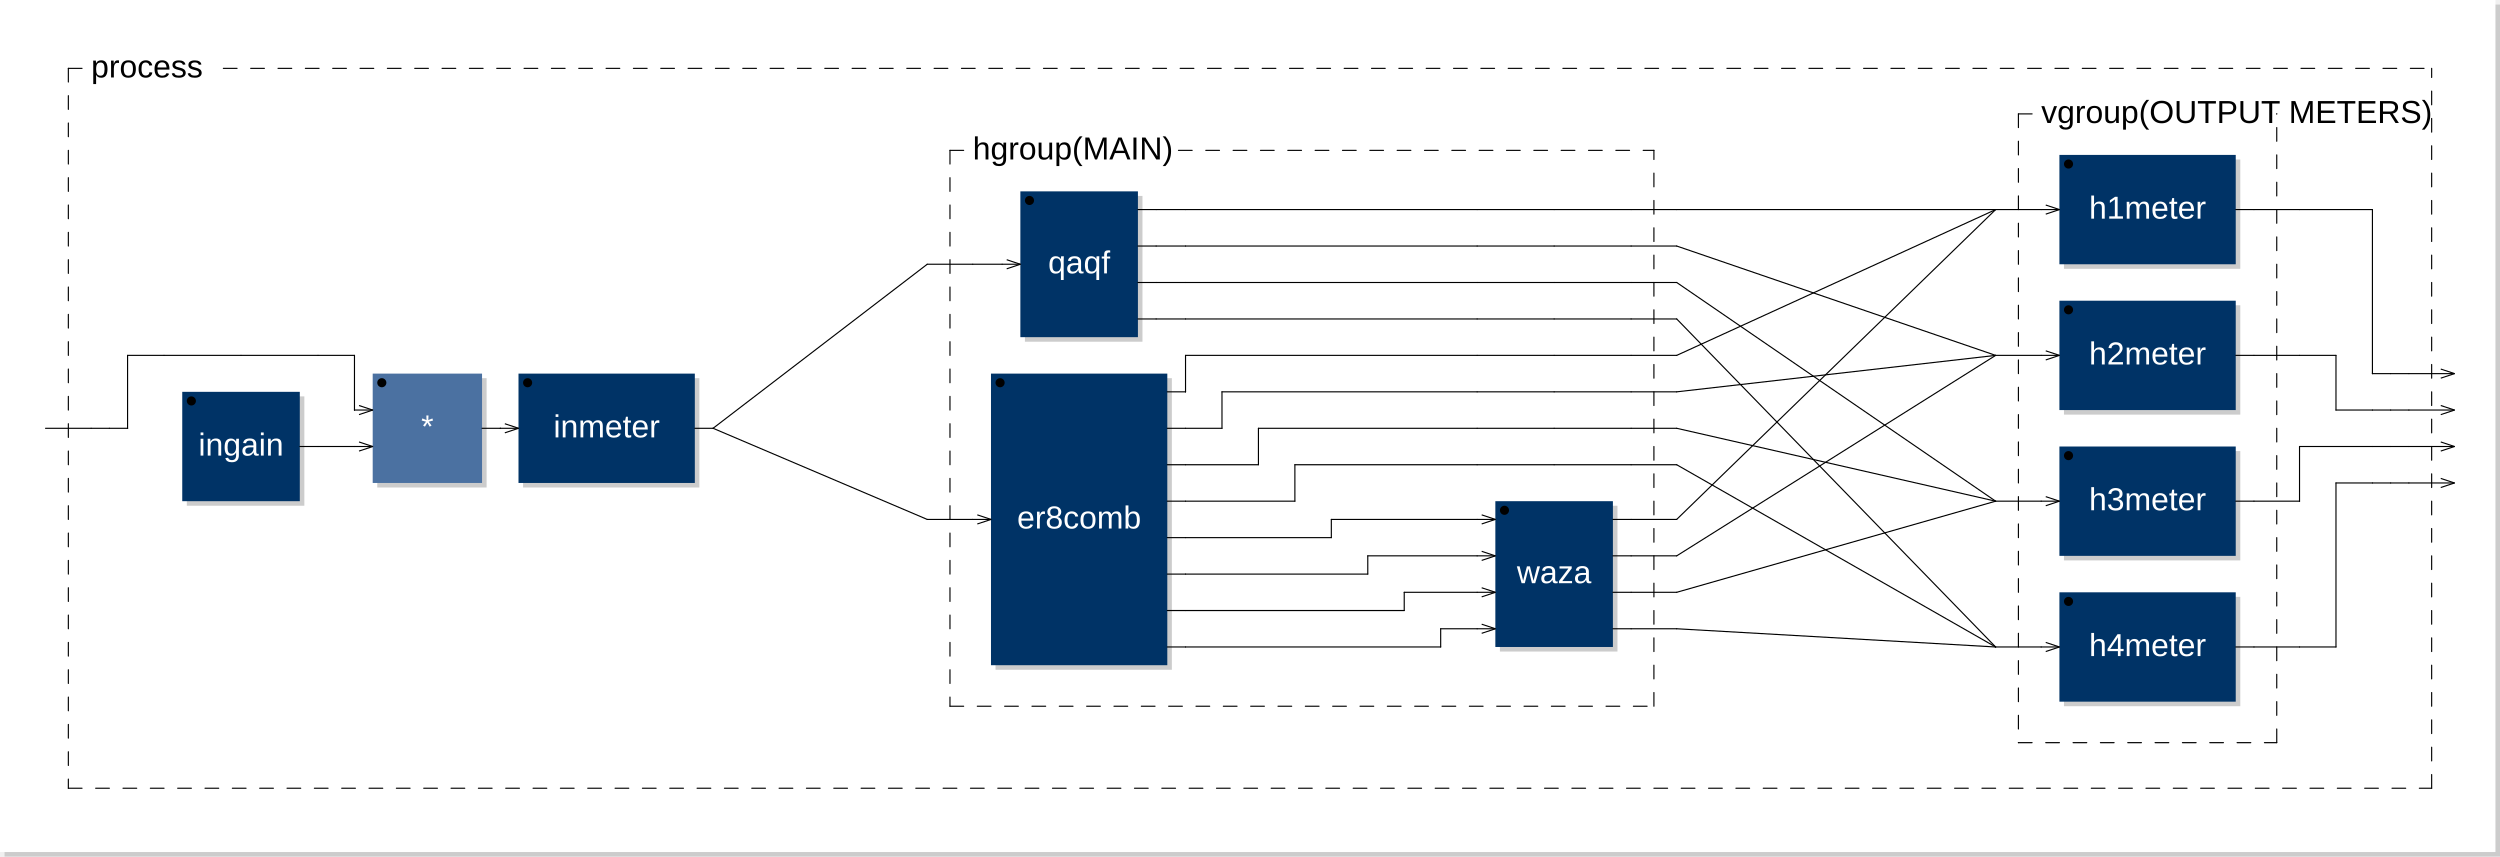
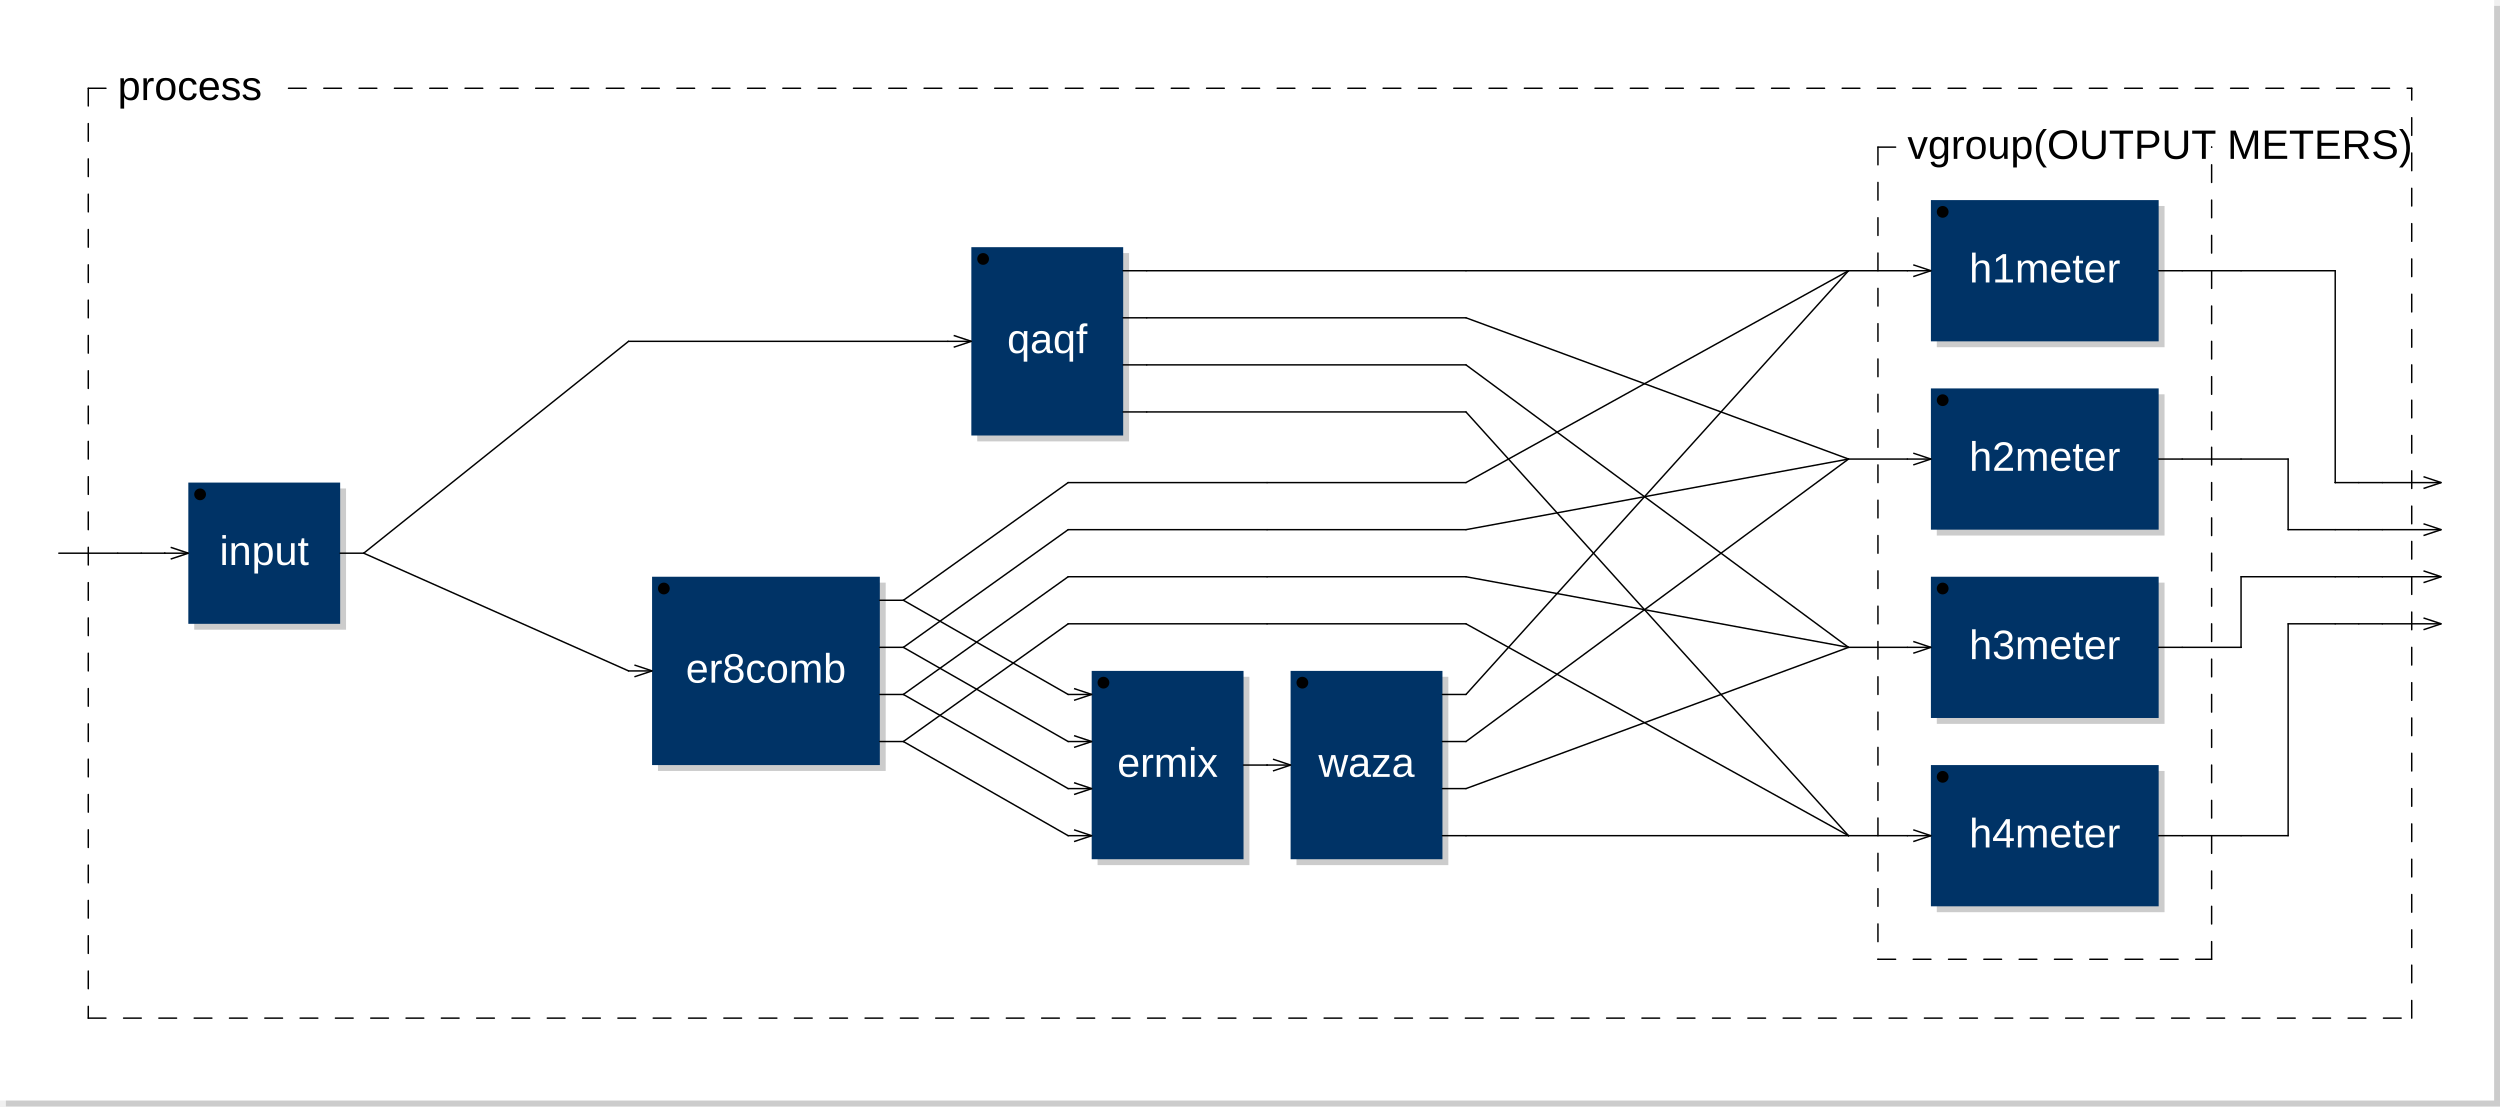
- <svg xmlns="http://www.w3.org/2000/svg" xmlns:xlink="http://www.w3.org/1999/xlink" viewBox="0 0 548.7 188" width="274.35mm" height="94mm" version="1.1">
-   <rect x="1" y="1" width="547.7" height="187" rx="0" ry="0" style="stroke:none;fill:#cccccc;" />
-   <rect x="0" y="0" width="547.7" height="187" rx="0" ry="0" style="stroke:none;fill:#ffffff;" />
+ <svg xmlns="http://www.w3.org/2000/svg" xmlns:xlink="http://www.w3.org/1999/xlink" viewBox="0 0 424.8 188" width="212.4mm" height="94mm" version="1.1">
+   <rect x="1" y="1" width="423.8" height="187" rx="0" ry="0" style="stroke:none;fill:#cccccc;" />
+   <rect x="0" y="0" width="423.8" height="187" rx="0" ry="0" style="stroke:none;fill:#ffffff;" />
  <text x="10" y="7" font-family="Arial" font-size="7" />
-   <a xlink:href="ingain-0x7fa56f337be0.svg">
-     <rect x="41" y="87" width="25.8" height="24" rx="0" ry="0" style="stroke:none;fill:#cccccc;" />
-     <rect x="40" y="86" width="25.8" height="24" rx="0" ry="0" style="stroke:none;fill:#003366;" />
-   </a>
-   <a xlink:href="ingain-0x7fa56f337be0.svg">
-     <text x="52.9" y="100" font-family="Arial" font-size="7" text-anchor="middle" fill="#FFFFFF">ingain</text>
-   </a>
-   <circle cx="42" cy="88" r="1" />
-   <rect x="82.8" y="83" width="24" height="24" rx="0" ry="0" style="stroke:none;fill:#cccccc;" />
-   <rect x="81.8" y="82" width="24" height="24" rx="0" ry="0" style="stroke:none;fill:#4B71A1;" />
-   <text x="93.8" y="96" font-family="Arial" font-size="7" text-anchor="middle" fill="#FFFFFF">*</text>
-   <circle cx="83.8" cy="84" r="1" />
-   <line x1="78.8" y1="89" x2="81.8" y2="90" transform="rotate(0,81.8,90)" style="stroke: black; stroke-width:0.25;" />
-   <line x1="78.8" y1="91" x2="81.8" y2="90" transform="rotate(0,81.8,90)" style="stroke: black; stroke-width:0.25;" />
-   <line x1="78.8" y1="97" x2="81.8" y2="98" transform="rotate(0,81.8,98)" style="stroke: black; stroke-width:0.25;" />
-   <line x1="78.8" y1="99" x2="81.8" y2="98" transform="rotate(0,81.8,98)" style="stroke: black; stroke-width:0.25;" />
-   <a xlink:href="inmeter-0x7fa56f33f9c0.svg">
-     <rect x="114.8" y="83" width="38.7" height="24" rx="0" ry="0" style="stroke:none;fill:#cccccc;" />
-     <rect x="113.8" y="82" width="38.7" height="24" rx="0" ry="0" style="stroke:none;fill:#003366;" />
-   </a>
-   <a xlink:href="inmeter-0x7fa56f33f9c0.svg">
-     <text x="133.15" y="96" font-family="Arial" font-size="7" text-anchor="middle" fill="#FFFFFF">inmeter</text>
-   </a>
-   <circle cx="115.8" cy="84" r="1" />
-   <line x1="110.8" y1="93" x2="113.8" y2="94" transform="rotate(0,113.8,94)" style="stroke: black; stroke-width:0.25;" />
-   <line x1="110.8" y1="95" x2="113.8" y2="94" transform="rotate(0,113.8,94)" style="stroke: black; stroke-width:0.25;" />
-   <a xlink:href="qaqf-0x7fa56f5a6ae0.svg">
-     <rect x="224.95" y="43" width="25.8" height="32" rx="0" ry="0" style="stroke:none;fill:#cccccc;" />
-     <rect x="223.95" y="42" width="25.8" height="32" rx="0" ry="0" style="stroke:none;fill:#003366;" />
-   </a>
-   <a xlink:href="qaqf-0x7fa56f5a6ae0.svg">
-     <text x="236.85" y="60" font-family="Arial" font-size="7" text-anchor="middle" fill="#FFFFFF">qaqf</text>
-   </a>
-   <circle cx="225.95" cy="44" r="1" />
-   <line x1="220.95" y1="57" x2="223.95" y2="58" transform="rotate(0,223.95,58)" style="stroke: black; stroke-width:0.25;" />
-   <line x1="220.95" y1="59" x2="223.95" y2="58" transform="rotate(0,223.95,58)" style="stroke: black; stroke-width:0.25;" />
-   <a xlink:href="er8comb-0x7fa56f5bdd30.svg">
-     <rect x="218.5" y="83" width="38.7" height="64" rx="0" ry="0" style="stroke:none;fill:#cccccc;" />
-     <rect x="217.5" y="82" width="38.7" height="64" rx="0" ry="0" style="stroke:none;fill:#003366;" />
-   </a>
-   <a xlink:href="er8comb-0x7fa56f5bdd30.svg">
-     <text x="236.85" y="116" font-family="Arial" font-size="7" text-anchor="middle" fill="#FFFFFF">er8comb</text>
-   </a>
-   <circle cx="219.5" cy="84" r="1" />
-   <line x1="214.5" y1="113" x2="217.5" y2="114" transform="rotate(0,217.5,114)" style="stroke: black; stroke-width:0.25;" />
-   <line x1="214.5" y1="115" x2="217.5" y2="114" transform="rotate(0,217.5,114)" style="stroke: black; stroke-width:0.25;" />
-   <a xlink:href="waza-0x7fa56f5bf710.svg">
-     <rect x="329.2" y="111" width="25.8" height="32" rx="0" ry="0" style="stroke:none;fill:#cccccc;" />
-     <rect x="328.2" y="110" width="25.8" height="32" rx="0" ry="0" style="stroke:none;fill:#003366;" />
-   </a>
-   <a xlink:href="waza-0x7fa56f5bf710.svg">
-     <text x="341.1" y="128" font-family="Arial" font-size="7" text-anchor="middle" fill="#FFFFFF">waza</text>
-   </a>
-   <circle cx="330.2" cy="112" r="1" />
-   <line x1="325.2" y1="113" x2="328.2" y2="114" transform="rotate(0,328.2,114)" style="stroke: black; stroke-width:0.25;" />
-   <line x1="325.2" y1="115" x2="328.2" y2="114" transform="rotate(0,328.2,114)" style="stroke: black; stroke-width:0.25;" />
-   <line x1="325.2" y1="121" x2="328.2" y2="122" transform="rotate(0,328.2,122)" style="stroke: black; stroke-width:0.25;" />
-   <line x1="325.2" y1="123" x2="328.2" y2="122" transform="rotate(0,328.2,122)" style="stroke: black; stroke-width:0.25;" />
-   <line x1="325.2" y1="129" x2="328.2" y2="130" transform="rotate(0,328.2,130)" style="stroke: black; stroke-width:0.25;" />
-   <line x1="325.2" y1="131" x2="328.2" y2="130" transform="rotate(0,328.2,130)" style="stroke: black; stroke-width:0.25;" />
-   <line x1="325.2" y1="137" x2="328.2" y2="138" transform="rotate(0,328.2,138)" style="stroke: black; stroke-width:0.25;" />
-   <line x1="325.2" y1="139" x2="328.2" y2="138" transform="rotate(0,328.2,138)" style="stroke: black; stroke-width:0.25;" />
-   <line x1="208.5" y1="33" x2="208.5" y2="155" style="stroke: black; stroke-linecap:round; stroke-width:0.25; stroke-dasharray:3,3;" />
-   <line x1="208.5" y1="155" x2="363" y2="155" style="stroke: black; stroke-linecap:round; stroke-width:0.25; stroke-dasharray:3,3;" />
-   <line x1="363" y1="155" x2="363" y2="33" style="stroke: black; stroke-linecap:round; stroke-width:0.25; stroke-dasharray:3,3;" />
-   <line x1="208.5" y1="33" x2="213.5" y2="33" style="stroke: black; stroke-linecap:round; stroke-width:0.25; stroke-dasharray:3,3;" />
-   <line x1="258.65" y1="33" x2="363" y2="33" style="stroke: black; stroke-linecap:round; stroke-width:0.25; stroke-dasharray:3,3;" />
-   <text x="213.5" y="35" font-family="Arial" font-size="7">hgroup(MAIN)</text>
-   <a xlink:href="h1meter-0x7fa56f5c1680.svg">
-     <rect x="453" y="35" width="38.7" height="24" rx="0" ry="0" style="stroke:none;fill:#cccccc;" />
-     <rect x="452" y="34" width="38.7" height="24" rx="0" ry="0" style="stroke:none;fill:#003366;" />
-   </a>
-   <a xlink:href="h1meter-0x7fa56f5c1680.svg">
-     <text x="471.35" y="48" font-family="Arial" font-size="7" text-anchor="middle" fill="#FFFFFF">h1meter</text>
-   </a>
-   <circle cx="454" cy="36" r="1" />
-   <line x1="449" y1="45" x2="452" y2="46" transform="rotate(0,452,46)" style="stroke: black; stroke-width:0.25;" />
-   <line x1="449" y1="47" x2="452" y2="46" transform="rotate(0,452,46)" style="stroke: black; stroke-width:0.25;" />
-   <a xlink:href="h2meter-0x7fa56f5c3330.svg">
-     <rect x="453" y="67" width="38.7" height="24" rx="0" ry="0" style="stroke:none;fill:#cccccc;" />
-     <rect x="452" y="66" width="38.7" height="24" rx="0" ry="0" style="stroke:none;fill:#003366;" />
-   </a>
-   <a xlink:href="h2meter-0x7fa56f5c3330.svg">
-     <text x="471.35" y="80" font-family="Arial" font-size="7" text-anchor="middle" fill="#FFFFFF">h2meter</text>
-   </a>
-   <circle cx="454" cy="68" r="1" />
-   <line x1="449" y1="77" x2="452" y2="78" transform="rotate(0,452,78)" style="stroke: black; stroke-width:0.25;" />
-   <line x1="449" y1="79" x2="452" y2="78" transform="rotate(0,452,78)" style="stroke: black; stroke-width:0.25;" />
-   <a xlink:href="h3meter-0x7fa56f5c4fe0.svg">
-     <rect x="453" y="99" width="38.7" height="24" rx="0" ry="0" style="stroke:none;fill:#cccccc;" />
-     <rect x="452" y="98" width="38.7" height="24" rx="0" ry="0" style="stroke:none;fill:#003366;" />
-   </a>
-   <a xlink:href="h3meter-0x7fa56f5c4fe0.svg">
-     <text x="471.35" y="112" font-family="Arial" font-size="7" text-anchor="middle" fill="#FFFFFF">h3meter</text>
-   </a>
-   <circle cx="454" cy="100" r="1" />
-   <line x1="449" y1="109" x2="452" y2="110" transform="rotate(0,452,110)" style="stroke: black; stroke-width:0.25;" />
-   <line x1="449" y1="111" x2="452" y2="110" transform="rotate(0,452,110)" style="stroke: black; stroke-width:0.25;" />
-   <a xlink:href="h4meter-0x7fa56f5c6c80.svg">
-     <rect x="453" y="131" width="38.7" height="24" rx="0" ry="0" style="stroke:none;fill:#cccccc;" />
-     <rect x="452" y="130" width="38.7" height="24" rx="0" ry="0" style="stroke:none;fill:#003366;" />
-   </a>
-   <a xlink:href="h4meter-0x7fa56f5c6c80.svg">
-     <text x="471.35" y="144" font-family="Arial" font-size="7" text-anchor="middle" fill="#FFFFFF">h4meter</text>
-   </a>
-   <circle cx="454" cy="132" r="1" />
-   <line x1="449" y1="141" x2="452" y2="142" transform="rotate(0,452,142)" style="stroke: black; stroke-width:0.25;" />
-   <line x1="449" y1="143" x2="452" y2="142" transform="rotate(0,452,142)" style="stroke: black; stroke-width:0.25;" />
-   <line x1="443" y1="25" x2="443" y2="163" style="stroke: black; stroke-linecap:round; stroke-width:0.25; stroke-dasharray:3,3;" />
-   <line x1="443" y1="163" x2="499.7" y2="163" style="stroke: black; stroke-linecap:round; stroke-width:0.25; stroke-dasharray:3,3;" />
-   <line x1="499.7" y1="163" x2="499.7" y2="25" style="stroke: black; stroke-linecap:round; stroke-width:0.25; stroke-dasharray:3,3;" />
-   <line x1="443" y1="25" x2="448" y2="25" style="stroke: black; stroke-linecap:round; stroke-width:0.25; stroke-dasharray:3,3;" />
-   <line x1="499.7" y1="25" x2="499.7" y2="25" style="stroke: black; stroke-linecap:round; stroke-width:0.25; stroke-dasharray:3,3;" />
-   <text x="448" y="27" font-family="Arial" font-size="7">vgroup(OUTPUT METERS)</text>
+   <a xlink:href="input-0x7fc9350b0300.svg">
+     <rect x="33" y="83" width="25.8" height="24" rx="0" ry="0" style="stroke:none;fill:#cccccc;" />
+     <rect x="32" y="82" width="25.8" height="24" rx="0" ry="0" style="stroke:none;fill:#003366;" />
+   </a>
+   <a xlink:href="input-0x7fc9350b0300.svg">
+     <text x="44.9" y="96" font-family="Arial" font-size="7" text-anchor="middle" fill="#FFFFFF">input</text>
+   </a>
+   <circle cx="34" cy="84" r="1" />
+   <line x1="29" y1="93" x2="32" y2="94" transform="rotate(0,32,94)" style="stroke: black; stroke-width:0.25;" />
+   <line x1="29" y1="95" x2="32" y2="94" transform="rotate(0,32,94)" style="stroke: black; stroke-width:0.25;" />
+   <a xlink:href="qaqf-0x7fc93537cfd0.svg">
+     <rect x="166.05" y="43" width="25.8" height="32" rx="0" ry="0" style="stroke:none;fill:#cccccc;" />
+     <rect x="165.05" y="42" width="25.8" height="32" rx="0" ry="0" style="stroke:none;fill:#003366;" />
+   </a>
+   <a xlink:href="qaqf-0x7fc93537cfd0.svg">
+     <text x="177.95" y="60" font-family="Arial" font-size="7" text-anchor="middle" fill="#FFFFFF">qaqf</text>
+   </a>
+   <circle cx="167.05" cy="44" r="1" />
+   <line x1="162.05" y1="57" x2="165.05" y2="58" transform="rotate(0,165.05,58)" style="stroke: black; stroke-width:0.25;" />
+   <line x1="162.05" y1="59" x2="165.05" y2="58" transform="rotate(0,165.05,58)" style="stroke: black; stroke-width:0.25;" />
+   <a xlink:href="er8comb-0x7fc935394880.svg">
+     <rect x="111.8" y="99" width="38.7" height="32" rx="0" ry="0" style="stroke:none;fill:#cccccc;" />
+     <rect x="110.8" y="98" width="38.7" height="32" rx="0" ry="0" style="stroke:none;fill:#003366;" />
+   </a>
+   <a xlink:href="er8comb-0x7fc935394880.svg">
+     <text x="130.15" y="116" font-family="Arial" font-size="7" text-anchor="middle" fill="#FFFFFF">er8comb</text>
+   </a>
+   <circle cx="112.8" cy="100" r="1" />
+   <line x1="107.8" y1="113" x2="110.8" y2="114" transform="rotate(0,110.8,114)" style="stroke: black; stroke-width:0.25;" />
+   <line x1="107.8" y1="115" x2="110.8" y2="114" transform="rotate(0,110.8,114)" style="stroke: black; stroke-width:0.25;" />
+   <a xlink:href="ermix-0x7fc9350776d0.svg">
+     <rect x="186.5" y="115" width="25.8" height="32" rx="0" ry="0" style="stroke:none;fill:#cccccc;" />
+     <rect x="185.5" y="114" width="25.8" height="32" rx="0" ry="0" style="stroke:none;fill:#003366;" />
+   </a>
+   <a xlink:href="ermix-0x7fc9350776d0.svg">
+     <text x="198.4" y="132" font-family="Arial" font-size="7" text-anchor="middle" fill="#FFFFFF">ermix</text>
+   </a>
+   <circle cx="187.5" cy="116" r="1" />
+   <line x1="182.5" y1="117" x2="185.5" y2="118" transform="rotate(0,185.5,118)" style="stroke: black; stroke-width:0.25;" />
+   <line x1="182.5" y1="119" x2="185.5" y2="118" transform="rotate(0,185.5,118)" style="stroke: black; stroke-width:0.25;" />
+   <line x1="182.5" y1="125" x2="185.5" y2="126" transform="rotate(0,185.5,126)" style="stroke: black; stroke-width:0.25;" />
+   <line x1="182.5" y1="127" x2="185.5" y2="126" transform="rotate(0,185.5,126)" style="stroke: black; stroke-width:0.25;" />
+   <line x1="182.5" y1="133" x2="185.5" y2="134" transform="rotate(0,185.5,134)" style="stroke: black; stroke-width:0.25;" />
+   <line x1="182.5" y1="135" x2="185.5" y2="134" transform="rotate(0,185.5,134)" style="stroke: black; stroke-width:0.25;" />
+   <line x1="182.5" y1="141" x2="185.5" y2="142" transform="rotate(0,185.5,142)" style="stroke: black; stroke-width:0.25;" />
+   <line x1="182.5" y1="143" x2="185.5" y2="142" transform="rotate(0,185.5,142)" style="stroke: black; stroke-width:0.25;" />
+   <a xlink:href="waza-0x7fc9353960e0.svg">
+     <rect x="220.3" y="115" width="25.8" height="32" rx="0" ry="0" style="stroke:none;fill:#cccccc;" />
+     <rect x="219.3" y="114" width="25.8" height="32" rx="0" ry="0" style="stroke:none;fill:#003366;" />
+   </a>
+   <a xlink:href="waza-0x7fc9353960e0.svg">
+     <text x="232.2" y="132" font-family="Arial" font-size="7" text-anchor="middle" fill="#FFFFFF">waza</text>
+   </a>
+   <circle cx="221.3" cy="116" r="1" />
+   <line x1="216.3" y1="129" x2="219.3" y2="130" transform="rotate(0,219.3,130)" style="stroke: black; stroke-width:0.25;" />
+   <line x1="216.3" y1="131" x2="219.3" y2="130" transform="rotate(0,219.3,130)" style="stroke: black; stroke-width:0.25;" />
+   <a xlink:href="h1meter-0x7fc935398130.svg">
+     <rect x="329.1" y="35" width="38.7" height="24" rx="0" ry="0" style="stroke:none;fill:#cccccc;" />
+     <rect x="328.1" y="34" width="38.7" height="24" rx="0" ry="0" style="stroke:none;fill:#003366;" />
+   </a>
+   <a xlink:href="h1meter-0x7fc935398130.svg">
+     <text x="347.45" y="48" font-family="Arial" font-size="7" text-anchor="middle" fill="#FFFFFF">h1meter</text>
+   </a>
+   <circle cx="330.1" cy="36" r="1" />
+   <line x1="325.1" y1="45" x2="328.1" y2="46" transform="rotate(0,328.1,46)" style="stroke: black; stroke-width:0.25;" />
+   <line x1="325.1" y1="47" x2="328.1" y2="46" transform="rotate(0,328.1,46)" style="stroke: black; stroke-width:0.25;" />
+   <a xlink:href="h2meter-0x7fc935399e90.svg">
+     <rect x="329.1" y="67" width="38.7" height="24" rx="0" ry="0" style="stroke:none;fill:#cccccc;" />
+     <rect x="328.1" y="66" width="38.7" height="24" rx="0" ry="0" style="stroke:none;fill:#003366;" />
+   </a>
+   <a xlink:href="h2meter-0x7fc935399e90.svg">
+     <text x="347.45" y="80" font-family="Arial" font-size="7" text-anchor="middle" fill="#FFFFFF">h2meter</text>
+   </a>
+   <circle cx="330.1" cy="68" r="1" />
+   <line x1="325.1" y1="77" x2="328.1" y2="78" transform="rotate(0,328.1,78)" style="stroke: black; stroke-width:0.25;" />
+   <line x1="325.1" y1="79" x2="328.1" y2="78" transform="rotate(0,328.1,78)" style="stroke: black; stroke-width:0.25;" />
+   <a xlink:href="h3meter-0x7fc93539bb40.svg">
+     <rect x="329.1" y="99" width="38.7" height="24" rx="0" ry="0" style="stroke:none;fill:#cccccc;" />
+     <rect x="328.1" y="98" width="38.7" height="24" rx="0" ry="0" style="stroke:none;fill:#003366;" />
+   </a>
+   <a xlink:href="h3meter-0x7fc93539bb40.svg">
+     <text x="347.45" y="112" font-family="Arial" font-size="7" text-anchor="middle" fill="#FFFFFF">h3meter</text>
+   </a>
+   <circle cx="330.1" cy="100" r="1" />
+   <line x1="325.1" y1="109" x2="328.1" y2="110" transform="rotate(0,328.1,110)" style="stroke: black; stroke-width:0.25;" />
+   <line x1="325.1" y1="111" x2="328.1" y2="110" transform="rotate(0,328.1,110)" style="stroke: black; stroke-width:0.25;" />
+   <a xlink:href="h4meter-0x7fc93539d890.svg">
+     <rect x="329.1" y="131" width="38.7" height="24" rx="0" ry="0" style="stroke:none;fill:#cccccc;" />
+     <rect x="328.1" y="130" width="38.7" height="24" rx="0" ry="0" style="stroke:none;fill:#003366;" />
+   </a>
+   <a xlink:href="h4meter-0x7fc93539d890.svg">
+     <text x="347.45" y="144" font-family="Arial" font-size="7" text-anchor="middle" fill="#FFFFFF">h4meter</text>
+   </a>
+   <circle cx="330.1" cy="132" r="1" />
+   <line x1="325.1" y1="141" x2="328.1" y2="142" transform="rotate(0,328.1,142)" style="stroke: black; stroke-width:0.25;" />
+   <line x1="325.1" y1="143" x2="328.1" y2="142" transform="rotate(0,328.1,142)" style="stroke: black; stroke-width:0.25;" />
+   <line x1="319.1" y1="25" x2="319.1" y2="163" style="stroke: black; stroke-linecap:round; stroke-width:0.25; stroke-dasharray:3,3;" />
+   <line x1="319.1" y1="163" x2="375.8" y2="163" style="stroke: black; stroke-linecap:round; stroke-width:0.25; stroke-dasharray:3,3;" />
+   <line x1="375.8" y1="163" x2="375.8" y2="25" style="stroke: black; stroke-linecap:round; stroke-width:0.25; stroke-dasharray:3,3;" />
+   <line x1="319.1" y1="25" x2="324.1" y2="25" style="stroke: black; stroke-linecap:round; stroke-width:0.25; stroke-dasharray:3,3;" />
+   <line x1="375.8" y1="25" x2="375.8" y2="25" style="stroke: black; stroke-linecap:round; stroke-width:0.25; stroke-dasharray:3,3;" />
+   <text x="324.1" y="27" font-family="Arial" font-size="7">vgroup(OUTPUT METERS)</text>
  <line x1="15" y1="15" x2="15" y2="173" style="stroke: black; stroke-linecap:round; stroke-width:0.25; stroke-dasharray:3,3;" />
-   <line x1="15" y1="173" x2="533.7" y2="173" style="stroke: black; stroke-linecap:round; stroke-width:0.25; stroke-dasharray:3,3;" />
-   <line x1="533.7" y1="173" x2="533.7" y2="15" style="stroke: black; stroke-linecap:round; stroke-width:0.25; stroke-dasharray:3,3;" />
+   <line x1="15" y1="173" x2="409.8" y2="173" style="stroke: black; stroke-linecap:round; stroke-width:0.25; stroke-dasharray:3,3;" />
+   <line x1="409.8" y1="173" x2="409.8" y2="15" style="stroke: black; stroke-linecap:round; stroke-width:0.25; stroke-dasharray:3,3;" />
  <line x1="15" y1="15" x2="20" y2="15" style="stroke: black; stroke-linecap:round; stroke-width:0.25; stroke-dasharray:3,3;" />
-   <line x1="49.025" y1="15" x2="533.7" y2="15" style="stroke: black; stroke-linecap:round; stroke-width:0.25; stroke-dasharray:3,3;" />
+   <line x1="49.025" y1="15" x2="409.8" y2="15" style="stroke: black; stroke-linecap:round; stroke-width:0.25; stroke-dasharray:3,3;" />
  <text x="20" y="17" font-family="Arial" font-size="7">process</text>
-   <line x1="535.7" y1="81" x2="538.7" y2="82" transform="rotate(0,538.7,82)" style="stroke: black; stroke-width:0.25;" />
-   <line x1="535.7" y1="83" x2="538.7" y2="82" transform="rotate(0,538.7,82)" style="stroke: black; stroke-width:0.25;" />
-   <line x1="535.7" y1="89" x2="538.7" y2="90" transform="rotate(0,538.7,90)" style="stroke: black; stroke-width:0.25;" />
-   <line x1="535.7" y1="91" x2="538.7" y2="90" transform="rotate(0,538.7,90)" style="stroke: black; stroke-width:0.25;" />
-   <line x1="535.7" y1="97" x2="538.7" y2="98" transform="rotate(0,538.7,98)" style="stroke: black; stroke-width:0.25;" />
-   <line x1="535.7" y1="99" x2="538.7" y2="98" transform="rotate(0,538.7,98)" style="stroke: black; stroke-width:0.25;" />
-   <line x1="535.7" y1="105" x2="538.7" y2="106" transform="rotate(0,538.7,106)" style="stroke: black; stroke-width:0.25;" />
-   <line x1="535.7" y1="107" x2="538.7" y2="106" transform="rotate(0,538.7,106)" style="stroke: black; stroke-width:0.25;" />
+   <line x1="411.8" y1="81" x2="414.8" y2="82" transform="rotate(0,414.8,82)" style="stroke: black; stroke-width:0.25;" />
+   <line x1="411.8" y1="83" x2="414.8" y2="82" transform="rotate(0,414.8,82)" style="stroke: black; stroke-width:0.25;" />
+   <line x1="411.8" y1="89" x2="414.8" y2="90" transform="rotate(0,414.8,90)" style="stroke: black; stroke-width:0.25;" />
+   <line x1="411.8" y1="91" x2="414.8" y2="90" transform="rotate(0,414.8,90)" style="stroke: black; stroke-width:0.25;" />
+   <line x1="411.8" y1="97" x2="414.8" y2="98" transform="rotate(0,414.8,98)" style="stroke: black; stroke-width:0.25;" />
+   <line x1="411.8" y1="99" x2="414.8" y2="98" transform="rotate(0,414.8,98)" style="stroke: black; stroke-width:0.25;" />
+   <line x1="411.8" y1="105" x2="414.8" y2="106" transform="rotate(0,414.8,106)" style="stroke: black; stroke-width:0.25;" />
+   <line x1="411.8" y1="107" x2="414.8" y2="106" transform="rotate(0,414.8,106)" style="stroke: black; stroke-width:0.25;" />
  <line x1="10" y1="94" x2="20" y2="94" style="stroke:black; stroke-linecap:round; stroke-width:0.25;" />
  <line x1="20" y1="94" x2="24" y2="94" style="stroke:black; stroke-linecap:round; stroke-width:0.25;" />
  <line x1="24" y1="94" x2="28" y2="94" style="stroke:black; stroke-linecap:round; stroke-width:0.25;" />
-   <line x1="28" y1="78" x2="36" y2="78" style="stroke:black; stroke-linecap:round; stroke-width:0.25;" />
-   <line x1="28" y1="94" x2="28" y2="78" style="stroke:black; stroke-linecap:round; stroke-width:0.25;" />
  <line x1="28" y1="94" x2="28" y2="94" style="stroke:black; stroke-linecap:round; stroke-width:0.25;" />
-   <line x1="36" y1="78" x2="52.9" y2="78" style="stroke:black; stroke-linecap:round; stroke-width:0.25;" />
-   <line x1="52.9" y1="78" x2="69.8" y2="78" style="stroke:black; stroke-linecap:round; stroke-width:0.25;" />
-   <line x1="65.8" y1="98" x2="69.8" y2="98" style="stroke:black; stroke-linecap:round; stroke-width:0.25;" />
-   <line x1="69.8" y1="78" x2="77.8" y2="78" style="stroke:black; stroke-linecap:round; stroke-width:0.25;" />
-   <line x1="69.8" y1="98" x2="77.8" y2="98" style="stroke:black; stroke-linecap:round; stroke-width:0.25;" />
-   <line x1="77.8" y1="78" x2="77.8" y2="90" style="stroke:black; stroke-linecap:round; stroke-width:0.25;" />
-   <line x1="77.8" y1="90" x2="77.8" y2="90" style="stroke:black; stroke-linecap:round; stroke-width:0.25;" />
-   <line x1="77.8" y1="90" x2="81.8" y2="90" style="stroke:black; stroke-linecap:round; stroke-width:0.25;" />
-   <line x1="77.8" y1="98" x2="81.8" y2="98" style="stroke:black; stroke-linecap:round; stroke-width:0.25;" />
-   <line x1="105.8" y1="94" x2="109.8" y2="94" style="stroke:black; stroke-linecap:round; stroke-width:0.25;" />
-   <line x1="109.8" y1="94" x2="109.8" y2="94" style="stroke:black; stroke-linecap:round; stroke-width:0.25;" />
-   <line x1="109.8" y1="94" x2="113.8" y2="94" style="stroke:black; stroke-linecap:round; stroke-width:0.25;" />
-   <line x1="152.5" y1="94" x2="156.5" y2="94" style="stroke:black; stroke-linecap:round; stroke-width:0.25;" />
-   <line x1="156.5" y1="94" x2="203.5" y2="58" style="stroke:black; stroke-linecap:round; stroke-width:0.25;" />
-   <line x1="156.5" y1="94" x2="203.5" y2="114" style="stroke:black; stroke-linecap:round; stroke-width:0.25;" />
-   <line x1="203.5" y1="58" x2="213.5" y2="58" style="stroke:black; stroke-linecap:round; stroke-width:0.25;" />
-   <line x1="203.5" y1="114" x2="213.5" y2="114" style="stroke:black; stroke-linecap:round; stroke-width:0.25;" />
-   <line x1="213.5" y1="58" x2="219.95" y2="58" style="stroke:black; stroke-linecap:round; stroke-width:0.25;" />
-   <line x1="213.5" y1="114" x2="217.5" y2="114" style="stroke:black; stroke-linecap:round; stroke-width:0.25;" />
-   <line x1="219.95" y1="58" x2="223.95" y2="58" style="stroke:black; stroke-linecap:round; stroke-width:0.25;" />
-   <line x1="249.75" y1="46" x2="253.75" y2="46" style="stroke:black; stroke-linecap:round; stroke-width:0.25;" />
-   <line x1="249.75" y1="54" x2="253.75" y2="54" style="stroke:black; stroke-linecap:round; stroke-width:0.25;" />
-   <line x1="249.75" y1="62" x2="253.75" y2="62" style="stroke:black; stroke-linecap:round; stroke-width:0.25;" />
-   <line x1="249.75" y1="70" x2="253.75" y2="70" style="stroke:black; stroke-linecap:round; stroke-width:0.25;" />
-   <line x1="253.75" y1="46" x2="260.2" y2="46" style="stroke:black; stroke-linecap:round; stroke-width:0.25;" />
-   <line x1="253.75" y1="54" x2="260.2" y2="54" style="stroke:black; stroke-linecap:round; stroke-width:0.25;" />
-   <line x1="253.75" y1="62" x2="260.2" y2="62" style="stroke:black; stroke-linecap:round; stroke-width:0.25;" />
-   <line x1="253.75" y1="70" x2="260.2" y2="70" style="stroke:black; stroke-linecap:round; stroke-width:0.25;" />
-   <line x1="256.2" y1="86" x2="260.2" y2="86" style="stroke:black; stroke-linecap:round; stroke-width:0.25;" />
-   <line x1="256.2" y1="94" x2="260.2" y2="94" style="stroke:black; stroke-linecap:round; stroke-width:0.25;" />
-   <line x1="256.2" y1="102" x2="260.2" y2="102" style="stroke:black; stroke-linecap:round; stroke-width:0.25;" />
-   <line x1="256.2" y1="110" x2="260.2" y2="110" style="stroke:black; stroke-linecap:round; stroke-width:0.25;" />
-   <line x1="256.2" y1="118" x2="260.2" y2="118" style="stroke:black; stroke-linecap:round; stroke-width:0.25;" />
-   <line x1="256.2" y1="126" x2="260.2" y2="126" style="stroke:black; stroke-linecap:round; stroke-width:0.25;" />
-   <line x1="256.2" y1="134" x2="260.2" y2="134" style="stroke:black; stroke-linecap:round; stroke-width:0.25;" />
-   <line x1="256.2" y1="142" x2="260.2" y2="142" style="stroke:black; stroke-linecap:round; stroke-width:0.25;" />
-   <line x1="260.2" y1="46" x2="324.2" y2="46" style="stroke:black; stroke-linecap:round; stroke-width:0.25;" />
-   <line x1="260.2" y1="54" x2="324.2" y2="54" style="stroke:black; stroke-linecap:round; stroke-width:0.25;" />
-   <line x1="260.2" y1="62" x2="324.2" y2="62" style="stroke:black; stroke-linecap:round; stroke-width:0.25;" />
-   <line x1="260.2" y1="70" x2="324.2" y2="70" style="stroke:black; stroke-linecap:round; stroke-width:0.25;" />
-   <line x1="260.2" y1="78" x2="324.2" y2="78" style="stroke:black; stroke-linecap:round; stroke-width:0.25;" />
-   <line x1="260.2" y1="86" x2="260.2" y2="78" style="stroke:black; stroke-linecap:round; stroke-width:0.25;" />
-   <line x1="260.2" y1="86" x2="260.2" y2="86" style="stroke:black; stroke-linecap:round; stroke-width:0.25;" />
-   <line x1="260.2" y1="94" x2="268.2" y2="94" style="stroke:black; stroke-linecap:round; stroke-width:0.25;" />
-   <line x1="260.2" y1="102" x2="276.2" y2="102" style="stroke:black; stroke-linecap:round; stroke-width:0.25;" />
-   <line x1="260.2" y1="110" x2="284.2" y2="110" style="stroke:black; stroke-linecap:round; stroke-width:0.25;" />
-   <line x1="260.2" y1="118" x2="292.2" y2="118" style="stroke:black; stroke-linecap:round; stroke-width:0.25;" />
-   <line x1="260.2" y1="126" x2="300.2" y2="126" style="stroke:black; stroke-linecap:round; stroke-width:0.25;" />
-   <line x1="260.2" y1="134" x2="308.2" y2="134" style="stroke:black; stroke-linecap:round; stroke-width:0.25;" />
-   <line x1="260.2" y1="142" x2="316.2" y2="142" style="stroke:black; stroke-linecap:round; stroke-width:0.25;" />
-   <line x1="268.2" y1="86" x2="324.2" y2="86" style="stroke:black; stroke-linecap:round; stroke-width:0.25;" />
-   <line x1="268.2" y1="94" x2="268.2" y2="86" style="stroke:black; stroke-linecap:round; stroke-width:0.25;" />
-   <line x1="276.2" y1="94" x2="324.2" y2="94" style="stroke:black; stroke-linecap:round; stroke-width:0.25;" />
-   <line x1="276.2" y1="102" x2="276.2" y2="94" style="stroke:black; stroke-linecap:round; stroke-width:0.25;" />
-   <line x1="284.2" y1="102" x2="324.2" y2="102" style="stroke:black; stroke-linecap:round; stroke-width:0.25;" />
-   <line x1="284.2" y1="110" x2="284.2" y2="102" style="stroke:black; stroke-linecap:round; stroke-width:0.25;" />
-   <line x1="292.2" y1="114" x2="324.2" y2="114" style="stroke:black; stroke-linecap:round; stroke-width:0.25;" />
-   <line x1="292.2" y1="118" x2="292.2" y2="114" style="stroke:black; stroke-linecap:round; stroke-width:0.25;" />
-   <line x1="300.2" y1="122" x2="324.2" y2="122" style="stroke:black; stroke-linecap:round; stroke-width:0.25;" />
-   <line x1="300.2" y1="126" x2="300.2" y2="122" style="stroke:black; stroke-linecap:round; stroke-width:0.25;" />
-   <line x1="308.2" y1="130" x2="324.2" y2="130" style="stroke:black; stroke-linecap:round; stroke-width:0.25;" />
-   <line x1="308.2" y1="134" x2="308.2" y2="130" style="stroke:black; stroke-linecap:round; stroke-width:0.25;" />
-   <line x1="316.2" y1="138" x2="324.2" y2="138" style="stroke:black; stroke-linecap:round; stroke-width:0.25;" />
-   <line x1="316.2" y1="142" x2="316.2" y2="138" style="stroke:black; stroke-linecap:round; stroke-width:0.25;" />
-   <line x1="324.2" y1="46" x2="341.1" y2="46" style="stroke:black; stroke-linecap:round; stroke-width:0.25;" />
-   <line x1="324.2" y1="54" x2="341.1" y2="54" style="stroke:black; stroke-linecap:round; stroke-width:0.25;" />
-   <line x1="324.2" y1="62" x2="341.1" y2="62" style="stroke:black; stroke-linecap:round; stroke-width:0.25;" />
-   <line x1="324.2" y1="70" x2="341.1" y2="70" style="stroke:black; stroke-linecap:round; stroke-width:0.25;" />
-   <line x1="324.2" y1="78" x2="341.1" y2="78" style="stroke:black; stroke-linecap:round; stroke-width:0.25;" />
-   <line x1="324.2" y1="86" x2="341.1" y2="86" style="stroke:black; stroke-linecap:round; stroke-width:0.25;" />
-   <line x1="324.2" y1="94" x2="341.1" y2="94" style="stroke:black; stroke-linecap:round; stroke-width:0.25;" />
-   <line x1="324.2" y1="102" x2="341.1" y2="102" style="stroke:black; stroke-linecap:round; stroke-width:0.25;" />
-   <line x1="324.2" y1="114" x2="328.2" y2="114" style="stroke:black; stroke-linecap:round; stroke-width:0.25;" />
-   <line x1="324.2" y1="122" x2="328.2" y2="122" style="stroke:black; stroke-linecap:round; stroke-width:0.25;" />
-   <line x1="324.2" y1="130" x2="328.2" y2="130" style="stroke:black; stroke-linecap:round; stroke-width:0.25;" />
-   <line x1="324.2" y1="138" x2="328.2" y2="138" style="stroke:black; stroke-linecap:round; stroke-width:0.25;" />
-   <line x1="341.1" y1="46" x2="358" y2="46" style="stroke:black; stroke-linecap:round; stroke-width:0.25;" />
-   <line x1="341.1" y1="54" x2="358" y2="54" style="stroke:black; stroke-linecap:round; stroke-width:0.25;" />
-   <line x1="341.1" y1="62" x2="358" y2="62" style="stroke:black; stroke-linecap:round; stroke-width:0.25;" />
-   <line x1="341.1" y1="70" x2="358" y2="70" style="stroke:black; stroke-linecap:round; stroke-width:0.25;" />
-   <line x1="341.1" y1="78" x2="358" y2="78" style="stroke:black; stroke-linecap:round; stroke-width:0.25;" />
-   <line x1="341.1" y1="86" x2="358" y2="86" style="stroke:black; stroke-linecap:round; stroke-width:0.25;" />
-   <line x1="341.1" y1="94" x2="358" y2="94" style="stroke:black; stroke-linecap:round; stroke-width:0.25;" />
-   <line x1="341.1" y1="102" x2="358" y2="102" style="stroke:black; stroke-linecap:round; stroke-width:0.25;" />
-   <line x1="354" y1="114" x2="358" y2="114" style="stroke:black; stroke-linecap:round; stroke-width:0.25;" />
-   <line x1="354" y1="122" x2="358" y2="122" style="stroke:black; stroke-linecap:round; stroke-width:0.25;" />
-   <line x1="354" y1="130" x2="358" y2="130" style="stroke:black; stroke-linecap:round; stroke-width:0.25;" />
-   <line x1="354" y1="138" x2="358" y2="138" style="stroke:black; stroke-linecap:round; stroke-width:0.25;" />
-   <line x1="358" y1="46" x2="368" y2="46" style="stroke:black; stroke-linecap:round; stroke-width:0.25;" />
-   <line x1="358" y1="54" x2="368" y2="54" style="stroke:black; stroke-linecap:round; stroke-width:0.25;" />
-   <line x1="358" y1="62" x2="368" y2="62" style="stroke:black; stroke-linecap:round; stroke-width:0.25;" />
-   <line x1="358" y1="70" x2="368" y2="70" style="stroke:black; stroke-linecap:round; stroke-width:0.25;" />
-   <line x1="358" y1="78" x2="368" y2="78" style="stroke:black; stroke-linecap:round; stroke-width:0.25;" />
-   <line x1="358" y1="86" x2="368" y2="86" style="stroke:black; stroke-linecap:round; stroke-width:0.25;" />
-   <line x1="358" y1="94" x2="368" y2="94" style="stroke:black; stroke-linecap:round; stroke-width:0.25;" />
-   <line x1="358" y1="102" x2="368" y2="102" style="stroke:black; stroke-linecap:round; stroke-width:0.25;" />
-   <line x1="358" y1="114" x2="368" y2="114" style="stroke:black; stroke-linecap:round; stroke-width:0.25;" />
-   <line x1="358" y1="122" x2="368" y2="122" style="stroke:black; stroke-linecap:round; stroke-width:0.25;" />
-   <line x1="358" y1="130" x2="368" y2="130" style="stroke:black; stroke-linecap:round; stroke-width:0.25;" />
-   <line x1="358" y1="138" x2="368" y2="138" style="stroke:black; stroke-linecap:round; stroke-width:0.25;" />
-   <line x1="368" y1="46" x2="438" y2="46" style="stroke:black; stroke-linecap:round; stroke-width:0.25;" />
-   <line x1="368" y1="54" x2="438" y2="78" style="stroke:black; stroke-linecap:round; stroke-width:0.25;" />
-   <line x1="368" y1="62" x2="438" y2="110" style="stroke:black; stroke-linecap:round; stroke-width:0.25;" />
-   <line x1="368" y1="70" x2="438" y2="142" style="stroke:black; stroke-linecap:round; stroke-width:0.25;" />
-   <line x1="368" y1="78" x2="438" y2="46" style="stroke:black; stroke-linecap:round; stroke-width:0.25;" />
-   <line x1="368" y1="86" x2="438" y2="78" style="stroke:black; stroke-linecap:round; stroke-width:0.25;" />
-   <line x1="368" y1="94" x2="438" y2="110" style="stroke:black; stroke-linecap:round; stroke-width:0.25;" />
-   <line x1="368" y1="102" x2="438" y2="142" style="stroke:black; stroke-linecap:round; stroke-width:0.25;" />
-   <line x1="368" y1="114" x2="438" y2="46" style="stroke:black; stroke-linecap:round; stroke-width:0.25;" />
-   <line x1="368" y1="122" x2="438" y2="78" style="stroke:black; stroke-linecap:round; stroke-width:0.25;" />
-   <line x1="368" y1="130" x2="438" y2="110" style="stroke:black; stroke-linecap:round; stroke-width:0.25;" />
-   <line x1="368" y1="138" x2="438" y2="142" style="stroke:black; stroke-linecap:round; stroke-width:0.25;" />
-   <line x1="438" y1="46" x2="448" y2="46" style="stroke:black; stroke-linecap:round; stroke-width:0.25;" />
-   <line x1="438" y1="78" x2="448" y2="78" style="stroke:black; stroke-linecap:round; stroke-width:0.25;" />
-   <line x1="438" y1="110" x2="448" y2="110" style="stroke:black; stroke-linecap:round; stroke-width:0.25;" />
-   <line x1="438" y1="142" x2="448" y2="142" style="stroke:black; stroke-linecap:round; stroke-width:0.25;" />
-   <line x1="448" y1="46" x2="452" y2="46" style="stroke:black; stroke-linecap:round; stroke-width:0.25;" />
-   <line x1="448" y1="78" x2="452" y2="78" style="stroke:black; stroke-linecap:round; stroke-width:0.25;" />
-   <line x1="448" y1="110" x2="452" y2="110" style="stroke:black; stroke-linecap:round; stroke-width:0.25;" />
-   <line x1="448" y1="142" x2="452" y2="142" style="stroke:black; stroke-linecap:round; stroke-width:0.25;" />
-   <line x1="490.7" y1="46" x2="494.7" y2="46" style="stroke:black; stroke-linecap:round; stroke-width:0.25;" />
-   <line x1="490.7" y1="78" x2="494.7" y2="78" style="stroke:black; stroke-linecap:round; stroke-width:0.25;" />
-   <line x1="490.7" y1="110" x2="494.7" y2="110" style="stroke:black; stroke-linecap:round; stroke-width:0.25;" />
-   <line x1="490.7" y1="142" x2="494.7" y2="142" style="stroke:black; stroke-linecap:round; stroke-width:0.25;" />
-   <line x1="494.7" y1="46" x2="504.7" y2="46" style="stroke:black; stroke-linecap:round; stroke-width:0.25;" />
-   <line x1="494.7" y1="78" x2="504.7" y2="78" style="stroke:black; stroke-linecap:round; stroke-width:0.25;" />
-   <line x1="494.7" y1="110" x2="504.7" y2="110" style="stroke:black; stroke-linecap:round; stroke-width:0.25;" />
-   <line x1="494.7" y1="142" x2="504.7" y2="142" style="stroke:black; stroke-linecap:round; stroke-width:0.25;" />
-   <line x1="504.7" y1="46" x2="520.7" y2="46" style="stroke:black; stroke-linecap:round; stroke-width:0.25;" />
-   <line x1="504.7" y1="78" x2="512.7" y2="78" style="stroke:black; stroke-linecap:round; stroke-width:0.25;" />
-   <line x1="504.7" y1="98" x2="520.7" y2="98" style="stroke:black; stroke-linecap:round; stroke-width:0.25;" />
-   <line x1="504.7" y1="110" x2="504.7" y2="98" style="stroke:black; stroke-linecap:round; stroke-width:0.25;" />
-   <line x1="504.7" y1="110" x2="504.7" y2="110" style="stroke:black; stroke-linecap:round; stroke-width:0.25;" />
-   <line x1="504.7" y1="142" x2="512.7" y2="142" style="stroke:black; stroke-linecap:round; stroke-width:0.25;" />
-   <line x1="512.7" y1="78" x2="512.7" y2="90" style="stroke:black; stroke-linecap:round; stroke-width:0.25;" />
-   <line x1="512.7" y1="90" x2="520.7" y2="90" style="stroke:black; stroke-linecap:round; stroke-width:0.25;" />
-   <line x1="512.7" y1="106" x2="520.7" y2="106" style="stroke:black; stroke-linecap:round; stroke-width:0.25;" />
-   <line x1="512.7" y1="142" x2="512.7" y2="106" style="stroke:black; stroke-linecap:round; stroke-width:0.25;" />
-   <line x1="520.7" y1="46" x2="520.7" y2="82" style="stroke:black; stroke-linecap:round; stroke-width:0.25;" />
-   <line x1="520.7" y1="82" x2="520.7" y2="82" style="stroke:black; stroke-linecap:round; stroke-width:0.25;" />
-   <line x1="520.7" y1="82" x2="524.7" y2="82" style="stroke:black; stroke-linecap:round; stroke-width:0.25;" />
-   <line x1="520.7" y1="90" x2="524.7" y2="90" style="stroke:black; stroke-linecap:round; stroke-width:0.25;" />
-   <line x1="520.7" y1="98" x2="524.7" y2="98" style="stroke:black; stroke-linecap:round; stroke-width:0.25;" />
-   <line x1="520.7" y1="106" x2="524.7" y2="106" style="stroke:black; stroke-linecap:round; stroke-width:0.25;" />
-   <line x1="524.7" y1="82" x2="528.7" y2="82" style="stroke:black; stroke-linecap:round; stroke-width:0.25;" />
-   <line x1="524.7" y1="90" x2="528.7" y2="90" style="stroke:black; stroke-linecap:round; stroke-width:0.25;" />
-   <line x1="524.7" y1="98" x2="528.7" y2="98" style="stroke:black; stroke-linecap:round; stroke-width:0.25;" />
-   <line x1="524.7" y1="106" x2="528.7" y2="106" style="stroke:black; stroke-linecap:round; stroke-width:0.25;" />
-   <line x1="528.7" y1="82" x2="538.7" y2="82" style="stroke:black; stroke-linecap:round; stroke-width:0.25;" />
-   <line x1="528.7" y1="90" x2="538.7" y2="90" style="stroke:black; stroke-linecap:round; stroke-width:0.25;" />
-   <line x1="528.7" y1="98" x2="538.7" y2="98" style="stroke:black; stroke-linecap:round; stroke-width:0.25;" />
-   <line x1="528.7" y1="106" x2="538.7" y2="106" style="stroke:black; stroke-linecap:round; stroke-width:0.25;" />
+   <line x1="28" y1="94" x2="32" y2="94" style="stroke:black; stroke-linecap:round; stroke-width:0.25;" />
+   <line x1="57.8" y1="94" x2="61.8" y2="94" style="stroke:black; stroke-linecap:round; stroke-width:0.25;" />
+   <line x1="61.8" y1="94" x2="106.8" y2="58" style="stroke:black; stroke-linecap:round; stroke-width:0.25;" />
+   <line x1="61.8" y1="94" x2="106.8" y2="114" style="stroke:black; stroke-linecap:round; stroke-width:0.25;" />
+   <line x1="106.8" y1="58" x2="161.05" y2="58" style="stroke:black; stroke-linecap:round; stroke-width:0.25;" />
+   <line x1="106.8" y1="114" x2="110.8" y2="114" style="stroke:black; stroke-linecap:round; stroke-width:0.25;" />
+   <line x1="149.5" y1="102" x2="153.5" y2="102" style="stroke:black; stroke-linecap:round; stroke-width:0.25;" />
+   <line x1="149.5" y1="110" x2="153.5" y2="110" style="stroke:black; stroke-linecap:round; stroke-width:0.25;" />
+   <line x1="149.5" y1="118" x2="153.5" y2="118" style="stroke:black; stroke-linecap:round; stroke-width:0.25;" />
+   <line x1="149.5" y1="126" x2="153.5" y2="126" style="stroke:black; stroke-linecap:round; stroke-width:0.25;" />
+   <line x1="153.5" y1="102" x2="181.5" y2="82" style="stroke:black; stroke-linecap:round; stroke-width:0.25;" />
+   <line x1="153.5" y1="102" x2="181.5" y2="118" style="stroke:black; stroke-linecap:round; stroke-width:0.25;" />
+   <line x1="153.5" y1="110" x2="181.5" y2="90" style="stroke:black; stroke-linecap:round; stroke-width:0.25;" />
+   <line x1="153.5" y1="110" x2="181.5" y2="126" style="stroke:black; stroke-linecap:round; stroke-width:0.25;" />
+   <line x1="153.5" y1="118" x2="181.5" y2="98" style="stroke:black; stroke-linecap:round; stroke-width:0.25;" />
+   <line x1="153.5" y1="118" x2="181.5" y2="134" style="stroke:black; stroke-linecap:round; stroke-width:0.25;" />
+   <line x1="153.5" y1="126" x2="181.5" y2="106" style="stroke:black; stroke-linecap:round; stroke-width:0.25;" />
+   <line x1="153.5" y1="126" x2="181.5" y2="142" style="stroke:black; stroke-linecap:round; stroke-width:0.25;" />
+   <line x1="161.05" y1="58" x2="165.05" y2="58" style="stroke:black; stroke-linecap:round; stroke-width:0.25;" />
+   <line x1="181.5" y1="82" x2="215.3" y2="82" style="stroke:black; stroke-linecap:round; stroke-width:0.25;" />
+   <line x1="181.5" y1="90" x2="215.3" y2="90" style="stroke:black; stroke-linecap:round; stroke-width:0.25;" />
+   <line x1="181.5" y1="98" x2="215.3" y2="98" style="stroke:black; stroke-linecap:round; stroke-width:0.25;" />
+   <line x1="181.5" y1="106" x2="215.3" y2="106" style="stroke:black; stroke-linecap:round; stroke-width:0.25;" />
+   <line x1="181.5" y1="118" x2="185.5" y2="118" style="stroke:black; stroke-linecap:round; stroke-width:0.25;" />
+   <line x1="181.5" y1="126" x2="185.5" y2="126" style="stroke:black; stroke-linecap:round; stroke-width:0.25;" />
+   <line x1="181.5" y1="134" x2="185.5" y2="134" style="stroke:black; stroke-linecap:round; stroke-width:0.25;" />
+   <line x1="181.5" y1="142" x2="185.5" y2="142" style="stroke:black; stroke-linecap:round; stroke-width:0.25;" />
+   <line x1="190.85" y1="46" x2="194.85" y2="46" style="stroke:black; stroke-linecap:round; stroke-width:0.25;" />
+   <line x1="190.85" y1="54" x2="194.85" y2="54" style="stroke:black; stroke-linecap:round; stroke-width:0.25;" />
+   <line x1="190.85" y1="62" x2="194.85" y2="62" style="stroke:black; stroke-linecap:round; stroke-width:0.25;" />
+   <line x1="190.85" y1="70" x2="194.85" y2="70" style="stroke:black; stroke-linecap:round; stroke-width:0.25;" />
+   <line x1="194.85" y1="46" x2="249.1" y2="46" style="stroke:black; stroke-linecap:round; stroke-width:0.25;" />
+   <line x1="194.85" y1="54" x2="249.1" y2="54" style="stroke:black; stroke-linecap:round; stroke-width:0.25;" />
+   <line x1="194.85" y1="62" x2="249.1" y2="62" style="stroke:black; stroke-linecap:round; stroke-width:0.25;" />
+   <line x1="194.85" y1="70" x2="249.1" y2="70" style="stroke:black; stroke-linecap:round; stroke-width:0.25;" />
+   <line x1="211.3" y1="130" x2="215.3" y2="130" style="stroke:black; stroke-linecap:round; stroke-width:0.25;" />
+   <line x1="215.3" y1="82" x2="249.1" y2="82" style="stroke:black; stroke-linecap:round; stroke-width:0.25;" />
+   <line x1="215.3" y1="90" x2="249.1" y2="90" style="stroke:black; stroke-linecap:round; stroke-width:0.25;" />
+   <line x1="215.3" y1="98" x2="249.1" y2="98" style="stroke:black; stroke-linecap:round; stroke-width:0.25;" />
+   <line x1="215.3" y1="106" x2="249.1" y2="106" style="stroke:black; stroke-linecap:round; stroke-width:0.25;" />
+   <line x1="215.3" y1="130" x2="215.3" y2="130" style="stroke:black; stroke-linecap:round; stroke-width:0.25;" />
+   <line x1="215.3" y1="130" x2="219.3" y2="130" style="stroke:black; stroke-linecap:round; stroke-width:0.25;" />
+   <line x1="245.1" y1="118" x2="249.1" y2="118" style="stroke:black; stroke-linecap:round; stroke-width:0.25;" />
+   <line x1="245.1" y1="126" x2="249.1" y2="126" style="stroke:black; stroke-linecap:round; stroke-width:0.25;" />
+   <line x1="245.1" y1="134" x2="249.1" y2="134" style="stroke:black; stroke-linecap:round; stroke-width:0.25;" />
+   <line x1="245.1" y1="142" x2="249.1" y2="142" style="stroke:black; stroke-linecap:round; stroke-width:0.25;" />
+   <line x1="249.1" y1="46" x2="314.1" y2="46" style="stroke:black; stroke-linecap:round; stroke-width:0.25;" />
+   <line x1="249.1" y1="54" x2="314.1" y2="78" style="stroke:black; stroke-linecap:round; stroke-width:0.25;" />
+   <line x1="249.1" y1="62" x2="314.1" y2="110" style="stroke:black; stroke-linecap:round; stroke-width:0.25;" />
+   <line x1="249.1" y1="70" x2="314.1" y2="142" style="stroke:black; stroke-linecap:round; stroke-width:0.25;" />
+   <line x1="249.1" y1="82" x2="314.1" y2="46" style="stroke:black; stroke-linecap:round; stroke-width:0.25;" />
+   <line x1="249.1" y1="90" x2="314.1" y2="78" style="stroke:black; stroke-linecap:round; stroke-width:0.25;" />
+   <line x1="249.1" y1="98" x2="314.1" y2="110" style="stroke:black; stroke-linecap:round; stroke-width:0.25;" />
+   <line x1="249.1" y1="106" x2="314.1" y2="142" style="stroke:black; stroke-linecap:round; stroke-width:0.25;" />
+   <line x1="249.1" y1="118" x2="314.1" y2="46" style="stroke:black; stroke-linecap:round; stroke-width:0.25;" />
+   <line x1="249.1" y1="126" x2="314.1" y2="78" style="stroke:black; stroke-linecap:round; stroke-width:0.25;" />
+   <line x1="249.1" y1="134" x2="314.1" y2="110" style="stroke:black; stroke-linecap:round; stroke-width:0.25;" />
+   <line x1="249.1" y1="142" x2="314.1" y2="142" style="stroke:black; stroke-linecap:round; stroke-width:0.25;" />
+   <line x1="314.1" y1="46" x2="324.1" y2="46" style="stroke:black; stroke-linecap:round; stroke-width:0.25;" />
+   <line x1="314.1" y1="78" x2="324.1" y2="78" style="stroke:black; stroke-linecap:round; stroke-width:0.25;" />
+   <line x1="314.1" y1="110" x2="324.1" y2="110" style="stroke:black; stroke-linecap:round; stroke-width:0.25;" />
+   <line x1="314.1" y1="142" x2="324.1" y2="142" style="stroke:black; stroke-linecap:round; stroke-width:0.25;" />
+   <line x1="324.1" y1="46" x2="328.1" y2="46" style="stroke:black; stroke-linecap:round; stroke-width:0.25;" />
+   <line x1="324.1" y1="78" x2="328.1" y2="78" style="stroke:black; stroke-linecap:round; stroke-width:0.25;" />
+   <line x1="324.1" y1="110" x2="328.1" y2="110" style="stroke:black; stroke-linecap:round; stroke-width:0.25;" />
+   <line x1="324.1" y1="142" x2="328.1" y2="142" style="stroke:black; stroke-linecap:round; stroke-width:0.25;" />
+   <line x1="366.8" y1="46" x2="370.8" y2="46" style="stroke:black; stroke-linecap:round; stroke-width:0.25;" />
+   <line x1="366.8" y1="78" x2="370.8" y2="78" style="stroke:black; stroke-linecap:round; stroke-width:0.25;" />
+   <line x1="366.8" y1="110" x2="370.8" y2="110" style="stroke:black; stroke-linecap:round; stroke-width:0.25;" />
+   <line x1="366.8" y1="142" x2="370.8" y2="142" style="stroke:black; stroke-linecap:round; stroke-width:0.25;" />
+   <line x1="370.8" y1="46" x2="380.8" y2="46" style="stroke:black; stroke-linecap:round; stroke-width:0.25;" />
+   <line x1="370.8" y1="78" x2="380.8" y2="78" style="stroke:black; stroke-linecap:round; stroke-width:0.25;" />
+   <line x1="370.8" y1="110" x2="380.8" y2="110" style="stroke:black; stroke-linecap:round; stroke-width:0.25;" />
+   <line x1="370.8" y1="142" x2="380.8" y2="142" style="stroke:black; stroke-linecap:round; stroke-width:0.25;" />
+   <line x1="380.8" y1="46" x2="396.8" y2="46" style="stroke:black; stroke-linecap:round; stroke-width:0.25;" />
+   <line x1="380.8" y1="78" x2="388.8" y2="78" style="stroke:black; stroke-linecap:round; stroke-width:0.25;" />
+   <line x1="380.8" y1="98" x2="396.8" y2="98" style="stroke:black; stroke-linecap:round; stroke-width:0.25;" />
+   <line x1="380.8" y1="110" x2="380.8" y2="98" style="stroke:black; stroke-linecap:round; stroke-width:0.25;" />
+   <line x1="380.8" y1="110" x2="380.8" y2="110" style="stroke:black; stroke-linecap:round; stroke-width:0.25;" />
+   <line x1="380.8" y1="142" x2="388.8" y2="142" style="stroke:black; stroke-linecap:round; stroke-width:0.25;" />
+   <line x1="388.8" y1="78" x2="388.8" y2="90" style="stroke:black; stroke-linecap:round; stroke-width:0.25;" />
+   <line x1="388.8" y1="90" x2="396.8" y2="90" style="stroke:black; stroke-linecap:round; stroke-width:0.25;" />
+   <line x1="388.8" y1="106" x2="396.8" y2="106" style="stroke:black; stroke-linecap:round; stroke-width:0.25;" />
+   <line x1="388.8" y1="142" x2="388.8" y2="106" style="stroke:black; stroke-linecap:round; stroke-width:0.25;" />
+   <line x1="396.8" y1="46" x2="396.8" y2="82" style="stroke:black; stroke-linecap:round; stroke-width:0.25;" />
+   <line x1="396.8" y1="82" x2="396.8" y2="82" style="stroke:black; stroke-linecap:round; stroke-width:0.25;" />
+   <line x1="396.8" y1="82" x2="400.8" y2="82" style="stroke:black; stroke-linecap:round; stroke-width:0.25;" />
+   <line x1="396.8" y1="90" x2="400.8" y2="90" style="stroke:black; stroke-linecap:round; stroke-width:0.25;" />
+   <line x1="396.8" y1="98" x2="400.8" y2="98" style="stroke:black; stroke-linecap:round; stroke-width:0.25;" />
+   <line x1="396.8" y1="106" x2="400.8" y2="106" style="stroke:black; stroke-linecap:round; stroke-width:0.25;" />
+   <line x1="400.8" y1="82" x2="404.8" y2="82" style="stroke:black; stroke-linecap:round; stroke-width:0.25;" />
+   <line x1="400.8" y1="90" x2="404.8" y2="90" style="stroke:black; stroke-linecap:round; stroke-width:0.25;" />
+   <line x1="400.8" y1="98" x2="404.8" y2="98" style="stroke:black; stroke-linecap:round; stroke-width:0.25;" />
+   <line x1="400.8" y1="106" x2="404.8" y2="106" style="stroke:black; stroke-linecap:round; stroke-width:0.25;" />
+   <line x1="404.8" y1="82" x2="414.8" y2="82" style="stroke:black; stroke-linecap:round; stroke-width:0.25;" />
+   <line x1="404.8" y1="90" x2="414.8" y2="90" style="stroke:black; stroke-linecap:round; stroke-width:0.25;" />
+   <line x1="404.8" y1="98" x2="414.8" y2="98" style="stroke:black; stroke-linecap:round; stroke-width:0.25;" />
+   <line x1="404.8" y1="106" x2="414.8" y2="106" style="stroke:black; stroke-linecap:round; stroke-width:0.25;" />
</svg>
